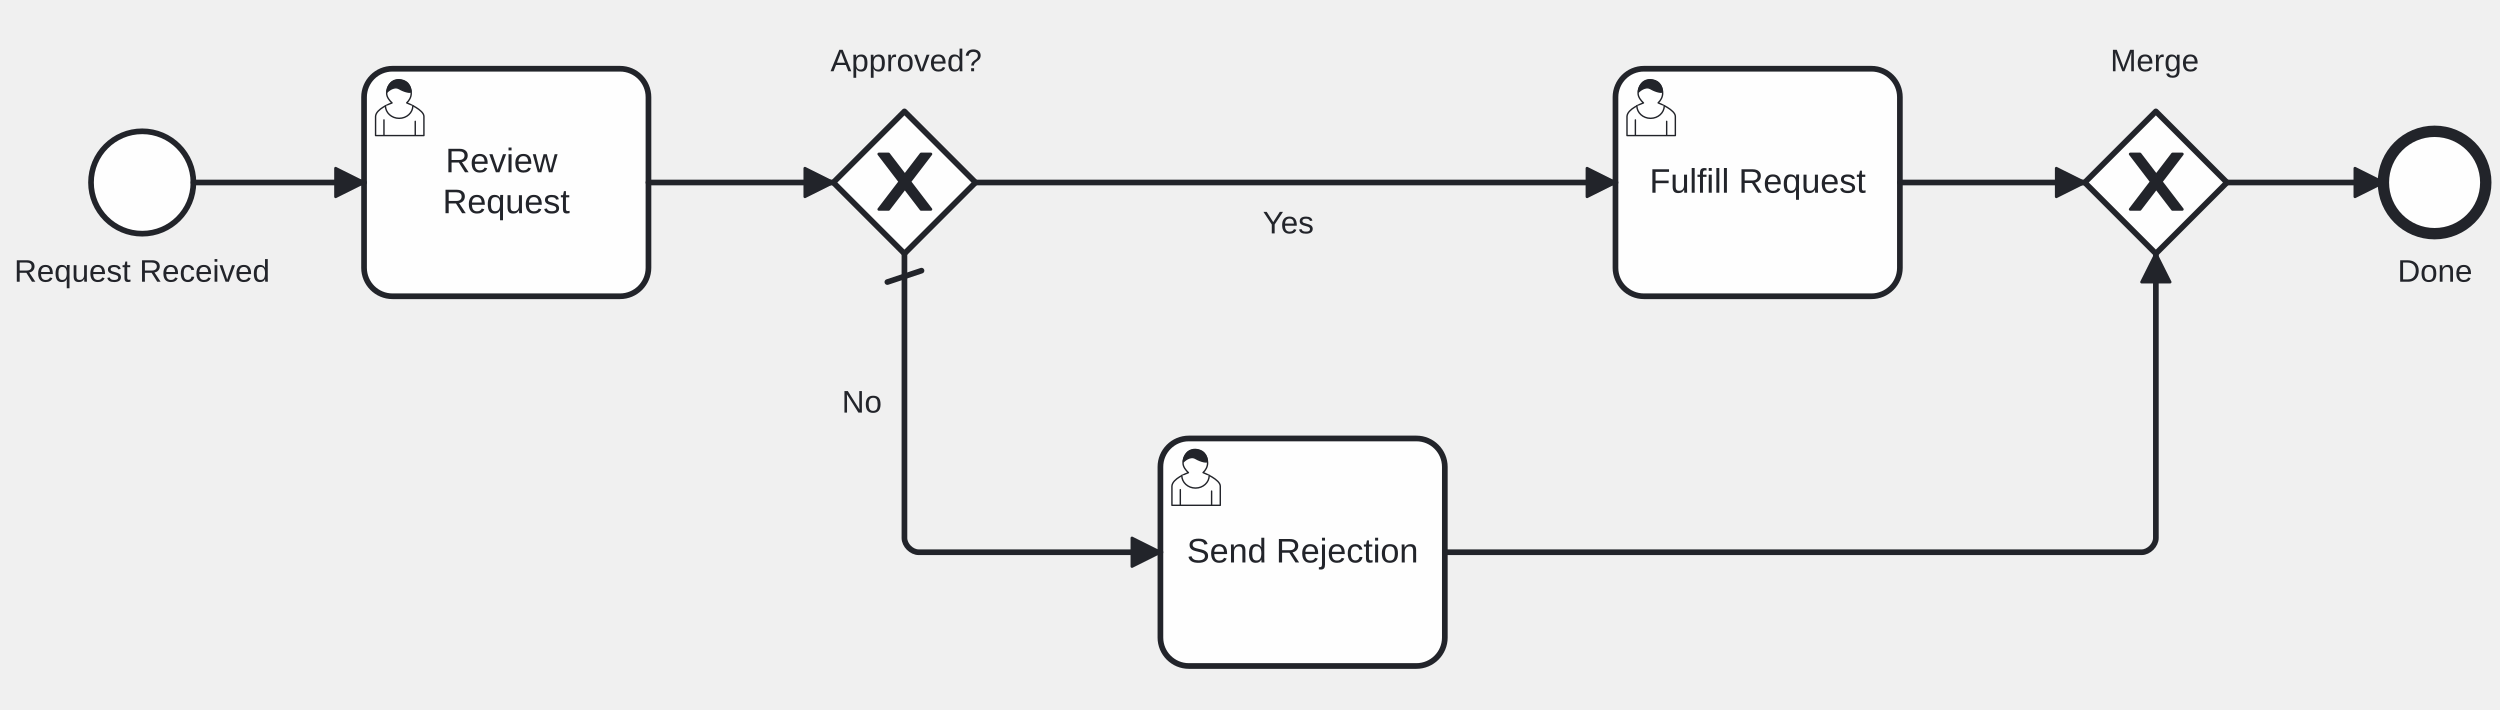
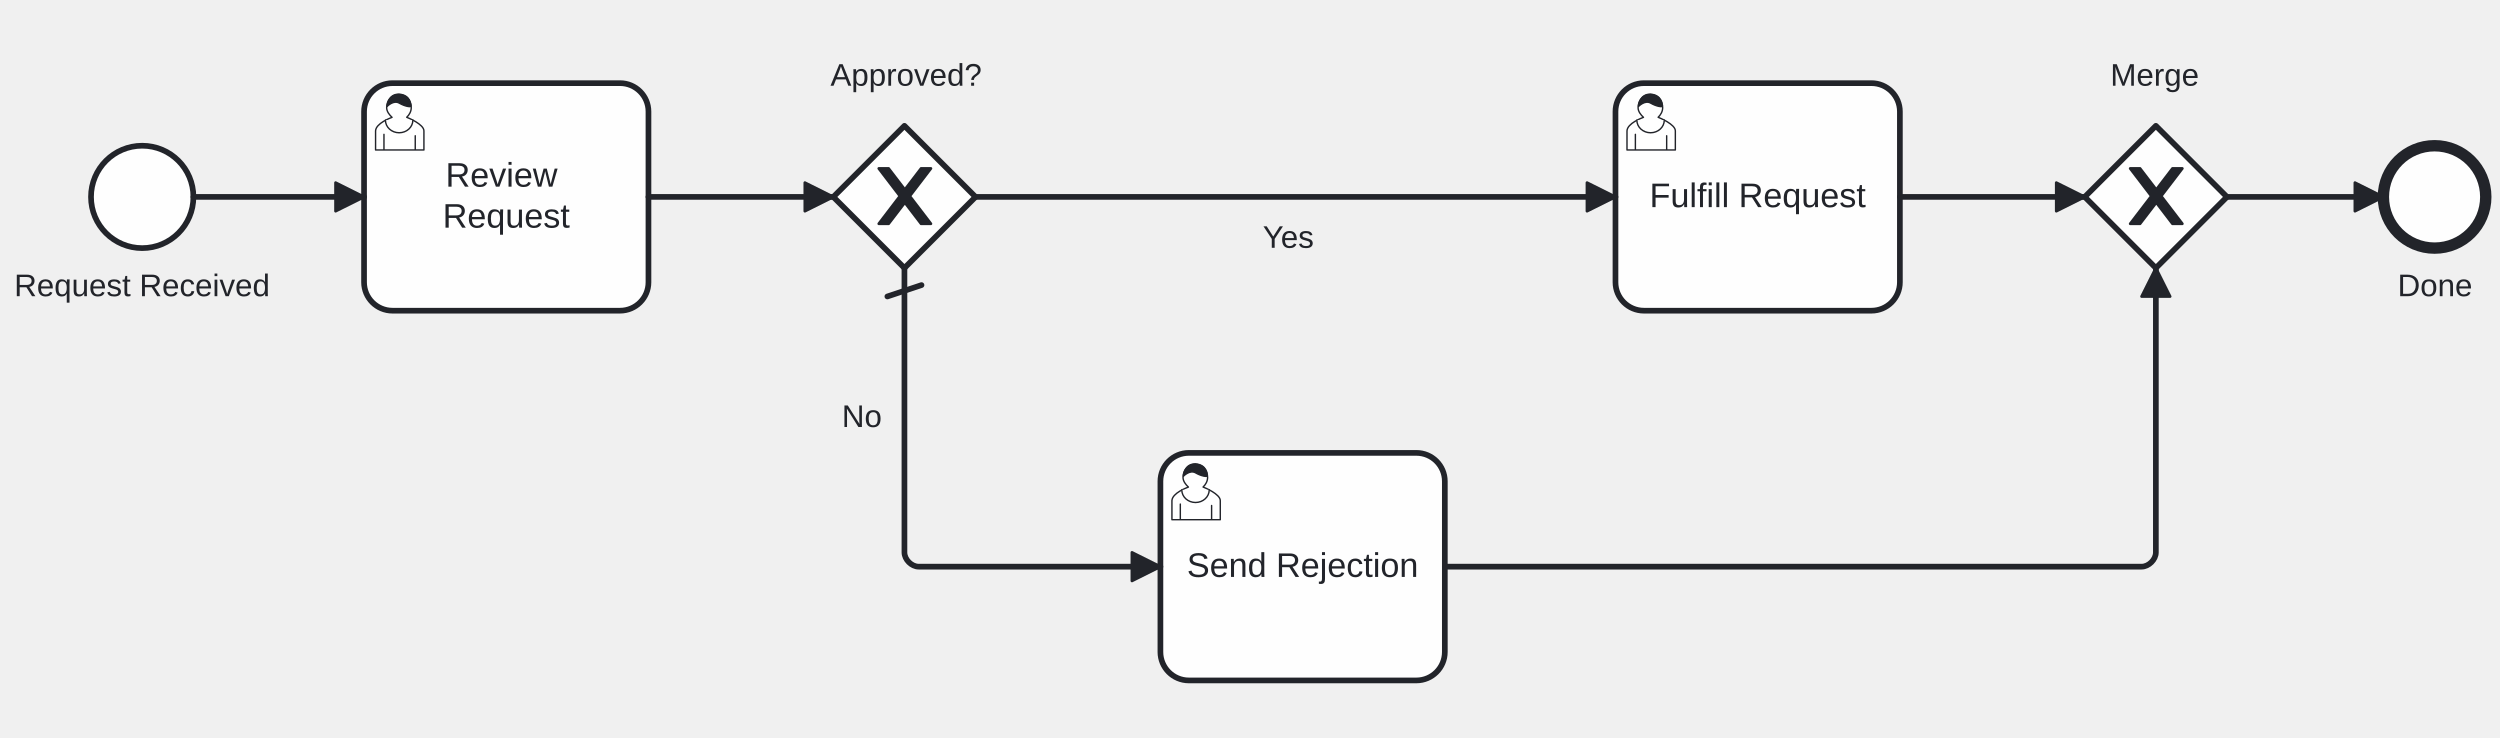
- <svg xmlns="http://www.w3.org/2000/svg" width="1040" height="295" viewBox="160 66 879 229" version="1.1">
-   <g class="djs-group">
-     <g class="djs-element djs-shape" data-element-id="Event_0dskcoo" style="display: block;" transform="translate(192, 102)">
+ <svg xmlns="http://www.w3.org/2000/svg" width="1040" height="307" viewBox="160 78 879 229" version="1.1">
+   <g class="djs-group">
+     <g class="djs-element djs-shape" data-element-id="Event_0dskcoo" style="display: block;" transform="translate(192, 114)">
      <g class="djs-visual">
        <circle cx="18" cy="18" r="18" style="stroke-linecap: round; stroke-linejoin: round; stroke: hsl(225, 10%, 15%); stroke-width: 2px; fill: white; fill-opacity: 0.95;" />
      </g>
      <rect style="fill: none; stroke-opacity: 0; stroke: white; stroke-width: 15px;" class="djs-hit djs-hit-all" x="0" y="0" width="36" height="36" />
      <circle cx="18" cy="18" r="23" style="fill: none;" class="djs-outline" />
    </g>
  </g>
  <g class="djs-group">
-     <g class="djs-element djs-shape" data-element-id="Gateway_0jdocql" style="display: block;" transform="translate(453, 95)">
-       <g class="djs-visual">
-         <polygon style="stroke-linecap: round; stroke-linejoin: round; stroke: hsl(225, 10%, 15%); stroke-width: 2px; fill: white; fill-opacity: 0.95;" points="25,0 50,25 25,50 0,25" />
-         <path style="fill: hsl(225, 10%, 15%); stroke-linecap: round; stroke-linejoin: round; stroke: hsl(225, 10%, 15%); stroke-width: 1px;" d="m 16,15 7.429,9.714 -7.429,9.714 3.429,0 5.714,-7.464 5.714,7.464 3.429,0 -7.429,-9.714 7.429,-9.714 -3.429,0 -5.714,7.464 -5.714,-7.464 -3.429,0 z" />
-       </g>
-       <rect style="fill: none; stroke-opacity: 0; stroke: white; stroke-width: 15px;" class="djs-hit djs-hit-all" x="0" y="0" width="50" height="50" />
-       <rect style="transform-box: fill-box; transform: rotate(45deg); transform-origin: center; fill: none;" x="2" y="2" rx="4" width="46" height="46" class="djs-outline" />
-     </g>
-   </g>
-   <g class="djs-group">
-     <g class="djs-element djs-shape" data-element-id="Gateway_1hd85cz" style="display: block;" transform="translate(893, 95)">
-       <g class="djs-visual">
-         <polygon style="stroke-linecap: round; stroke-linejoin: round; stroke: hsl(225, 10%, 15%); stroke-width: 2px; fill: white; fill-opacity: 0.95;" points="25,0 50,25 25,50 0,25" />
-         <path style="fill: hsl(225, 10%, 15%); stroke-linecap: round; stroke-linejoin: round; stroke: hsl(225, 10%, 15%); stroke-width: 1px;" d="m 16,15 7.429,9.714 -7.429,9.714 3.429,0 5.714,-7.464 5.714,7.464 3.429,0 -7.429,-9.714 7.429,-9.714 -3.429,0 -5.714,7.464 -5.714,-7.464 -3.429,0 z" />
-       </g>
-       <rect style="fill: none; stroke-opacity: 0; stroke: white; stroke-width: 15px;" class="djs-hit djs-hit-all" x="0" y="0" width="50" height="50" />
-       <rect style="transform-box: fill-box; transform: rotate(45deg); transform-origin: center; fill: none;" x="2" y="2" rx="4" width="46" height="46" class="djs-outline" />
-     </g>
-   </g>
-   <g class="djs-group">
-     <g class="djs-element djs-shape" data-element-id="Event_0a768vd" style="display: block;" transform="translate(998, 102)">
-       <g class="djs-visual">
-         <circle cx="18" cy="18" r="18" style="stroke-linecap: round; stroke-linejoin: round; stroke: hsl(225, 10%, 15%); stroke-width: 4px; fill: white; fill-opacity: 0.95;" />
-       </g>
-       <rect style="fill: none; stroke-opacity: 0; stroke: white; stroke-width: 15px;" class="djs-hit djs-hit-all" x="0" y="0" width="36" height="36" />
-       <circle cx="18" cy="18" r="24" style="fill: none;" class="djs-outline" />
-     </g>
-   </g>
-   <g class="djs-group">
-     <g class="djs-element djs-shape" data-element-id="Activity_1ra1cd4" style="display: block;" transform="translate(728, 80)">
-       <g class="djs-visual">
-         <rect x="0" y="0" width="100" height="80" rx="10" ry="10" style="stroke-linecap: round; stroke-linejoin: round; stroke: hsl(225, 10%, 15%); stroke-width: 2px; fill: white; fill-opacity: 0.95;" />
-         <text style="font-family: Arial, sans-serif; font-size: 12px; font-weight: normal; fill: hsl(225, 10%, 15%);" lineHeight="1.2" class="djs-label">
-           <tspan x="11.99" y="43.6">Fulfill Request</tspan>
-         </text>
-         <path style="fill: white; stroke-linecap: round; stroke-linejoin: round; stroke: hsl(225, 10%, 15%); stroke-width: 0.5px;" d="m 15,12 c 0.909,-0.845 1.594,-2.049 1.594,-3.385 0,-2.554 -1.805,-4.622 -4.357,-4.622 -2.552,0 -4.288,2.068 -4.288,4.622 0,1.348 0.974,2.562 1.896,3.405 -0.529,0.187 -5.669,2.097 -5.794,4.756 v 6.718 h 17 v -6.718 c 0,-2.298 -5.528,-4.595 -6.051,-4.776 zm -8,6 l 0,5.5 m 11,0 l 0,-5" />
-         <path style="fill: white; stroke-linecap: round; stroke-linejoin: round; stroke: hsl(225, 10%, 15%); stroke-width: 0.5px;" d="m 15,12 m 2.162,1.009 c 0,2.447 -2.158,4.431 -4.821,4.431 -2.665,0 -4.822,-1.981 -4.822,-4.431 " />
-         <path style="fill: hsl(225, 10%, 15%); stroke-linecap: round; stroke-linejoin: round; stroke: hsl(225, 10%, 15%); stroke-width: 0.5px;" d="m 15,12 m -6.9,-3.80 c 0,0 2.251,-2.358 4.274,-1.177 2.024,1.181 4.221,1.537 4.124,0.965 -0.098,-0.57 -0.117,-3.791 -4.191,-4.136 -3.575,0.001 -4.208,3.367 -4.207,4.348 z" />
-       </g>
-       <rect style="fill: none; stroke-opacity: 0; stroke: white; stroke-width: 15px;" class="djs-hit djs-hit-all" x="0" y="0" width="100" height="80" />
-       <rect x="-5" y="-5" rx="14" width="110" height="90" style="fill: none;" class="djs-outline" />
-     </g>
-   </g>
-   <g class="djs-group">
-     <g class="djs-element djs-shape" data-element-id="Activity_0ryvb1v" style="display: block;" transform="translate(568, 210)">
-       <g class="djs-visual">
-         <rect x="0" y="0" width="100" height="80" rx="10" ry="10" style="stroke-linecap: round; stroke-linejoin: round; stroke: hsl(225, 10%, 15%); stroke-width: 2px; fill: white; fill-opacity: 0.95;" />
-         <text style="font-family: Arial, sans-serif; font-size: 12px; font-weight: normal; fill: hsl(225, 10%, 15%);" lineHeight="1.2" class="djs-label">
-           <tspan x="9.314" y="43.6">Send Rejection</tspan>
-         </text>
-         <path style="fill: white; stroke-linecap: round; stroke-linejoin: round; stroke: hsl(225, 10%, 15%); stroke-width: 0.5px;" d="m 15,12 c 0.909,-0.845 1.594,-2.049 1.594,-3.385 0,-2.554 -1.805,-4.622 -4.357,-4.622 -2.552,0 -4.288,2.068 -4.288,4.622 0,1.348 0.974,2.562 1.896,3.405 -0.529,0.187 -5.669,2.097 -5.794,4.756 v 6.718 h 17 v -6.718 c 0,-2.298 -5.528,-4.595 -6.051,-4.776 zm -8,6 l 0,5.5 m 11,0 l 0,-5" />
-         <path style="fill: white; stroke-linecap: round; stroke-linejoin: round; stroke: hsl(225, 10%, 15%); stroke-width: 0.5px;" d="m 15,12 m 2.162,1.009 c 0,2.447 -2.158,4.431 -4.821,4.431 -2.665,0 -4.822,-1.981 -4.822,-4.431 " />
-         <path style="fill: hsl(225, 10%, 15%); stroke-linecap: round; stroke-linejoin: round; stroke: hsl(225, 10%, 15%); stroke-width: 0.5px;" d="m 15,12 m -6.9,-3.80 c 0,0 2.251,-2.358 4.274,-1.177 2.024,1.181 4.221,1.537 4.124,0.965 -0.098,-0.57 -0.117,-3.791 -4.191,-4.136 -3.575,0.001 -4.208,3.367 -4.207,4.348 z" />
-       </g>
-       <rect style="fill: none; stroke-opacity: 0; stroke: white; stroke-width: 15px;" class="djs-hit djs-hit-all" x="0" y="0" width="100" height="80" />
-       <rect x="-5" y="-5" rx="14" width="110" height="90" style="fill: none;" class="djs-outline" />
-     </g>
-   </g>
-   <g class="djs-group">
-     <g class="djs-element djs-shape" data-element-id="Activity_1a279je" style="display: block;" transform="translate(288, 80)">
+     <g class="djs-element djs-shape" data-element-id="Activity_1a279je" style="display: block;" transform="translate(288, 92)">
      <g class="djs-visual">
        <rect x="0" y="0" width="100" height="80" rx="10" ry="10" style="stroke-linecap: round; stroke-linejoin: round; stroke: hsl(225, 10%, 15%); stroke-width: 2px; fill: white; fill-opacity: 0.95;" />
        <text style="font-family: Arial, sans-serif; font-size: 12px; font-weight: normal; fill: hsl(225, 10%, 15%);" lineHeight="1.2" class="djs-label">
          <tspan x="28.664" y="36.4">Review </tspan>
          <tspan x="27.656" y="50.8">Request</tspan>
        </text>
        <path style="fill: white; stroke-linecap: round; stroke-linejoin: round; stroke: hsl(225, 10%, 15%); stroke-width: 0.5px;" d="m 15,12 c 0.909,-0.845 1.594,-2.049 1.594,-3.385 0,-2.554 -1.805,-4.622 -4.357,-4.622 -2.552,0 -4.288,2.068 -4.288,4.622 0,1.348 0.974,2.562 1.896,3.405 -0.529,0.187 -5.669,2.097 -5.794,4.756 v 6.718 h 17 v -6.718 c 0,-2.298 -5.528,-4.595 -6.051,-4.776 zm -8,6 l 0,5.5 m 11,0 l 0,-5" />
        <path style="fill: white; stroke-linecap: round; stroke-linejoin: round; stroke: hsl(225, 10%, 15%); stroke-width: 0.5px;" d="m 15,12 m 2.162,1.009 c 0,2.447 -2.158,4.431 -4.821,4.431 -2.665,0 -4.822,-1.981 -4.822,-4.431 " />
        <path style="fill: hsl(225, 10%, 15%); stroke-linecap: round; stroke-linejoin: round; stroke: hsl(225, 10%, 15%); stroke-width: 0.5px;" d="m 15,12 m -6.9,-3.80 c 0,0 2.251,-2.358 4.274,-1.177 2.024,1.181 4.221,1.537 4.124,0.965 -0.098,-0.57 -0.117,-3.791 -4.191,-4.136 -3.575,0.001 -4.208,3.367 -4.207,4.348 z" />
      </g>
      <rect style="fill: none; stroke-opacity: 0; stroke: white; stroke-width: 15px;" class="djs-hit djs-hit-all" x="0" y="0" width="100" height="80" />
      <rect x="-5" y="-5" rx="14" width="110" height="90" style="fill: none;" class="djs-outline" />
    </g>
  </g>
  <g class="djs-group">
-     <g class="djs-element djs-shape" data-element-id="Event_0dskcoo_label" style="display: block;" transform="translate(165, 145)">
+     <g class="djs-element djs-shape" data-element-id="Gateway_0jdocql" style="display: block;" transform="translate(453, 107)">
+       <g class="djs-visual">
+         <polygon style="stroke-linecap: round; stroke-linejoin: round; stroke: hsl(225, 10%, 15%); stroke-width: 2px; fill: white; fill-opacity: 0.95;" points="25,0 50,25 25,50 0,25" />
+         <path style="fill: hsl(225, 10%, 15%); stroke-linecap: round; stroke-linejoin: round; stroke: hsl(225, 10%, 15%); stroke-width: 1px;" d="m 16,15 7.429,9.714 -7.429,9.714 3.429,0 5.714,-7.464 5.714,7.464 3.429,0 -7.429,-9.714 7.429,-9.714 -3.429,0 -5.714,7.464 -5.714,-7.464 -3.429,0 z" />
+       </g>
+       <rect style="fill: none; stroke-opacity: 0; stroke: white; stroke-width: 15px;" class="djs-hit djs-hit-all" x="0" y="0" width="50" height="50" />
+       <rect style="transform-box: fill-box; transform: rotate(45deg); transform-origin: center; fill: none;" x="2" y="2" rx="4" width="46" height="46" class="djs-outline" />
+     </g>
+   </g>
+   <g class="djs-group">
+     <g class="djs-element djs-shape" data-element-id="Activity_0ryvb1v" style="display: block;" transform="translate(568, 222)">
+       <g class="djs-visual">
+         <rect x="0" y="0" width="100" height="80" rx="10" ry="10" style="stroke-linecap: round; stroke-linejoin: round; stroke: hsl(225, 10%, 15%); stroke-width: 2px; fill: white; fill-opacity: 0.95;" />
+         <text style="font-family: Arial, sans-serif; font-size: 12px; font-weight: normal; fill: hsl(225, 10%, 15%);" lineHeight="1.2" class="djs-label">
+           <tspan x="9.314" y="43.6">Send Rejection</tspan>
+         </text>
+         <path style="fill: white; stroke-linecap: round; stroke-linejoin: round; stroke: hsl(225, 10%, 15%); stroke-width: 0.5px;" d="m 15,12 c 0.909,-0.845 1.594,-2.049 1.594,-3.385 0,-2.554 -1.805,-4.622 -4.357,-4.622 -2.552,0 -4.288,2.068 -4.288,4.622 0,1.348 0.974,2.562 1.896,3.405 -0.529,0.187 -5.669,2.097 -5.794,4.756 v 6.718 h 17 v -6.718 c 0,-2.298 -5.528,-4.595 -6.051,-4.776 zm -8,6 l 0,5.5 m 11,0 l 0,-5" />
+         <path style="fill: white; stroke-linecap: round; stroke-linejoin: round; stroke: hsl(225, 10%, 15%); stroke-width: 0.5px;" d="m 15,12 m 2.162,1.009 c 0,2.447 -2.158,4.431 -4.821,4.431 -2.665,0 -4.822,-1.981 -4.822,-4.431 " />
+         <path style="fill: hsl(225, 10%, 15%); stroke-linecap: round; stroke-linejoin: round; stroke: hsl(225, 10%, 15%); stroke-width: 0.5px;" d="m 15,12 m -6.9,-3.80 c 0,0 2.251,-2.358 4.274,-1.177 2.024,1.181 4.221,1.537 4.124,0.965 -0.098,-0.57 -0.117,-3.791 -4.191,-4.136 -3.575,0.001 -4.208,3.367 -4.207,4.348 z" />
+       </g>
+       <rect style="fill: none; stroke-opacity: 0; stroke: white; stroke-width: 15px;" class="djs-hit djs-hit-all" x="0" y="0" width="100" height="80" />
+       <rect x="-5" y="-5" rx="14" width="110" height="90" style="fill: none;" class="djs-outline" />
+     </g>
+   </g>
+   <g class="djs-group">
+     <g class="djs-element djs-shape" data-element-id="Activity_1ra1cd4" style="display: block;" transform="translate(728, 92)">
+       <g class="djs-visual">
+         <rect x="0" y="0" width="100" height="80" rx="10" ry="10" style="stroke-linecap: round; stroke-linejoin: round; stroke: hsl(225, 10%, 15%); stroke-width: 2px; fill: white; fill-opacity: 0.95;" />
+         <text style="font-family: Arial, sans-serif; font-size: 12px; font-weight: normal; fill: hsl(225, 10%, 15%);" lineHeight="1.2" class="djs-label">
+           <tspan x="11.99" y="43.6">Fulfill Request</tspan>
+         </text>
+         <path style="fill: white; stroke-linecap: round; stroke-linejoin: round; stroke: hsl(225, 10%, 15%); stroke-width: 0.5px;" d="m 15,12 c 0.909,-0.845 1.594,-2.049 1.594,-3.385 0,-2.554 -1.805,-4.622 -4.357,-4.622 -2.552,0 -4.288,2.068 -4.288,4.622 0,1.348 0.974,2.562 1.896,3.405 -0.529,0.187 -5.669,2.097 -5.794,4.756 v 6.718 h 17 v -6.718 c 0,-2.298 -5.528,-4.595 -6.051,-4.776 zm -8,6 l 0,5.5 m 11,0 l 0,-5" />
+         <path style="fill: white; stroke-linecap: round; stroke-linejoin: round; stroke: hsl(225, 10%, 15%); stroke-width: 0.5px;" d="m 15,12 m 2.162,1.009 c 0,2.447 -2.158,4.431 -4.821,4.431 -2.665,0 -4.822,-1.981 -4.822,-4.431 " />
+         <path style="fill: hsl(225, 10%, 15%); stroke-linecap: round; stroke-linejoin: round; stroke: hsl(225, 10%, 15%); stroke-width: 0.5px;" d="m 15,12 m -6.9,-3.80 c 0,0 2.251,-2.358 4.274,-1.177 2.024,1.181 4.221,1.537 4.124,0.965 -0.098,-0.57 -0.117,-3.791 -4.191,-4.136 -3.575,0.001 -4.208,3.367 -4.207,4.348 z" />
+       </g>
+       <rect style="fill: none; stroke-opacity: 0; stroke: white; stroke-width: 15px;" class="djs-hit djs-hit-all" x="0" y="0" width="100" height="80" />
+       <rect x="-5" y="-5" rx="14" width="110" height="90" style="fill: none;" class="djs-outline" />
+     </g>
+   </g>
+   <g class="djs-group">
+     <g class="djs-element djs-shape" data-element-id="Gateway_1hd85cz" style="display: block;" transform="translate(893, 107)">
+       <g class="djs-visual">
+         <polygon style="stroke-linecap: round; stroke-linejoin: round; stroke: hsl(225, 10%, 15%); stroke-width: 2px; fill: white; fill-opacity: 0.95;" points="25,0 50,25 25,50 0,25" />
+         <path style="fill: hsl(225, 10%, 15%); stroke-linecap: round; stroke-linejoin: round; stroke: hsl(225, 10%, 15%); stroke-width: 1px;" d="m 16,15 7.429,9.714 -7.429,9.714 3.429,0 5.714,-7.464 5.714,7.464 3.429,0 -7.429,-9.714 7.429,-9.714 -3.429,0 -5.714,7.464 -5.714,-7.464 -3.429,0 z" />
+       </g>
+       <rect style="fill: none; stroke-opacity: 0; stroke: white; stroke-width: 15px;" class="djs-hit djs-hit-all" x="0" y="0" width="50" height="50" />
+       <rect style="transform-box: fill-box; transform: rotate(45deg); transform-origin: center; fill: none;" x="2" y="2" rx="4" width="46" height="46" class="djs-outline" />
+     </g>
+   </g>
+   <g class="djs-group">
+     <g class="djs-element djs-shape" data-element-id="Event_0a768vd" style="display: block;" transform="translate(998, 114)">
+       <g class="djs-visual">
+         <circle cx="18" cy="18" r="18" style="stroke-linecap: round; stroke-linejoin: round; stroke: hsl(225, 10%, 15%); stroke-width: 4px; fill: white; fill-opacity: 0.95;" />
+       </g>
+       <rect style="fill: none; stroke-opacity: 0; stroke: white; stroke-width: 15px;" class="djs-hit djs-hit-all" x="0" y="0" width="36" height="36" />
+       <circle cx="18" cy="18" r="24" style="fill: none;" class="djs-outline" />
+     </g>
+   </g>
+   <g class="djs-group">
+     <g class="djs-element djs-connection" data-element-id="Flow_0tql777" style="display: block;">
+       <g class="djs-visual">
+         <defs>
+           <marker id="marker-seq-0" viewBox="0 0 20 20" refX="11" refY="10" markerWidth="10" markerHeight="10" orient="auto">
+             <path d="M 1 5 L 11 10 L 1 15 Z" style="stroke-linecap: round; stroke-linejoin: round; stroke: hsl(225, 10%, 15%); stroke-width: 1px; fill: hsl(225, 10%, 15%);" />
+           </marker>
+         </defs>
+         <path style="fill: none; stroke-linecap: round; stroke-linejoin: round; stroke: hsl(225, 10%, 15%); stroke-width: 2px; marker-end: url(#marker-seq-0);" data-corner-radius="5" d="M228,132L288,132" />
+       </g>
+       <path d="M228,132L288,132" style="fill: none; stroke-opacity: 0; stroke: white; stroke-width: 15px;" class="djs-hit djs-hit-stroke" />
+       <rect x="223" y="127" rx="4" width="70" height="10" style="fill: none;" class="djs-outline" />
+     </g>
+   </g>
+   <g class="djs-group">
+     <g class="djs-element djs-connection" data-element-id="Flow_1vd4vzj" style="display: block;">
+       <g class="djs-visual">
+         <defs>
+           <marker id="marker-seq-1" viewBox="0 0 20 20" refX="11" refY="10" markerWidth="10" markerHeight="10" orient="auto">
+             <path d="M 1 5 L 11 10 L 1 15 Z" style="stroke-linecap: round; stroke-linejoin: round; stroke: hsl(225, 10%, 15%); stroke-width: 1px; fill: hsl(225, 10%, 15%);" />
+           </marker>
+         </defs>
+         <path style="fill: none; stroke-linecap: round; stroke-linejoin: round; stroke: hsl(225, 10%, 15%); stroke-width: 2px; marker-end: url(#marker-seq-1);" data-corner-radius="5" d="M503,132L728,132" />
+       </g>
+       <path d="M503,132L728,132" style="fill: none; stroke-opacity: 0; stroke: white; stroke-width: 15px;" class="djs-hit djs-hit-stroke" />
+       <rect x="498" y="127" rx="4" width="235" height="10" style="fill: none;" class="djs-outline" />
+     </g>
+   </g>
+   <g class="djs-group">
+     <g class="djs-element djs-connection" data-element-id="Flow_109need" style="display: block;">
+       <g class="djs-visual">
+         <defs>
+           <marker id="marker-seq-2" viewBox="0 0 20 20" refX="11" refY="10" markerWidth="10" markerHeight="10" orient="auto">
+             <path d="M 1 5 L 11 10 L 1 15 Z" style="stroke-linecap: round; stroke-linejoin: round; stroke: hsl(225, 10%, 15%); stroke-width: 1px; fill: hsl(225, 10%, 15%);" />
+           </marker>
+         </defs>
+         <path style="fill: none; stroke-linecap: round; stroke-linejoin: round; stroke: hsl(225, 10%, 15%); stroke-width: 2px; marker-end: url(#marker-seq-2);" data-corner-radius="5" d="M828,132L893,132" />
+       </g>
+       <path d="M828,132L893,132" style="fill: none; stroke-opacity: 0; stroke: white; stroke-width: 15px;" class="djs-hit djs-hit-stroke" />
+       <rect x="823" y="127" rx="4" width="75" height="10" style="fill: none;" class="djs-outline" />
+     </g>
+   </g>
+   <g class="djs-group">
+     <g class="djs-element djs-connection" data-element-id="Flow_1juidsl" style="display: block;">
+       <g class="djs-visual">
+         <defs>
+           <marker id="marker-seq-3" viewBox="0 0 20 20" refX="11" refY="10" markerWidth="10" markerHeight="10" orient="auto">
+             <path d="M 1 5 L 11 10 L 1 15 Z" style="stroke-linecap: round; stroke-linejoin: round; stroke: hsl(225, 10%, 15%); stroke-width: 1px; fill: hsl(225, 10%, 15%);" />
+           </marker>
+         </defs>
+         <path style="fill: none; stroke-linecap: round; stroke-linejoin: round; stroke: hsl(225, 10%, 15%); stroke-width: 2px; marker-end: url(#marker-seq-3);" data-corner-radius="5" d="M943,132L998,132" />
+       </g>
+       <path d="M943,132L998,132" style="fill: none; stroke-opacity: 0; stroke: white; stroke-width: 15px;" class="djs-hit djs-hit-stroke" />
+       <rect x="938" y="127" rx="4" width="65" height="10" style="fill: none;" class="djs-outline" />
+     </g>
+   </g>
+   <g class="djs-group">
+     <g class="djs-element djs-connection" data-element-id="Flow_0pkj4i7" style="display: block;">
+       <g class="djs-visual">
+         <defs>
+           <marker id="marker-seq-4" viewBox="0 0 20 20" refX="11" refY="10" markerWidth="10" markerHeight="10" orient="auto">
+             <path d="M 1 5 L 11 10 L 1 15 Z" style="stroke-linecap: round; stroke-linejoin: round; stroke: hsl(225, 10%, 15%); stroke-width: 1px; fill: hsl(225, 10%, 15%);" />
+           </marker>
+           <marker id="marker-seq-5" viewBox="0 0 20 20" refX="0" refY="10" markerWidth="10" markerHeight="10" orient="auto">
+             <path d="M 6 4 L 10 16" style="stroke-linecap: round; stroke-linejoin: round; stroke: hsl(225, 10%, 15%); stroke-width: 2px; fill: none;" />
+           </marker>
+         </defs>
+         <path style="fill: none; stroke-linecap: round; stroke-linejoin: round; stroke: hsl(225, 10%, 15%); stroke-width: 2px; marker-end: url(#marker-seq-4); marker-start: url(#marker-seq-5);" data-corner-radius="5" d="M478,157L478,257C478,259.5,480.5,262,483,262L568,262" />
+       </g>
+       <path d="M478,157L478,262L568,262" style="fill: none; stroke-opacity: 0; stroke: white; stroke-width: 15px;" class="djs-hit djs-hit-stroke" />
+       <rect x="473" y="152" rx="4" width="100" height="115" style="fill: none;" class="djs-outline" />
+     </g>
+   </g>
+   <g class="djs-group">
+     <g class="djs-element djs-connection" data-element-id="Flow_1mt6667" style="display: block;">
+       <g class="djs-visual">
+         <defs>
+           <marker id="marker-seq-6" viewBox="0 0 20 20" refX="11" refY="10" markerWidth="10" markerHeight="10" orient="auto">
+             <path d="M 1 5 L 11 10 L 1 15 Z" style="stroke-linecap: round; stroke-linejoin: round; stroke: hsl(225, 10%, 15%); stroke-width: 1px; fill: hsl(225, 10%, 15%);" />
+           </marker>
+         </defs>
+         <path style="fill: none; stroke-linecap: round; stroke-linejoin: round; stroke: hsl(225, 10%, 15%); stroke-width: 2px; marker-end: url(#marker-seq-6);" data-corner-radius="5" d="M668,262L913,262C915.5,262,918,259.5,918,257L918,157" />
+       </g>
+       <path d="M668,262L918,262L918,157" style="fill: none; stroke-opacity: 0; stroke: white; stroke-width: 15px;" class="djs-hit djs-hit-stroke" />
+       <rect x="663" y="152" rx="4" width="260" height="115" style="fill: none;" class="djs-outline" />
+     </g>
+   </g>
+   <g class="djs-group">
+     <g class="djs-element djs-connection" data-element-id="Flow_0uy0kub" style="display: block;">
+       <g class="djs-visual">
+         <defs>
+           <marker id="marker-seq-7" viewBox="0 0 20 20" refX="11" refY="10" markerWidth="10" markerHeight="10" orient="auto">
+             <path d="M 1 5 L 11 10 L 1 15 Z" style="stroke-linecap: round; stroke-linejoin: round; stroke: hsl(225, 10%, 15%); stroke-width: 1px; fill: hsl(225, 10%, 15%);" />
+           </marker>
+         </defs>
+         <path style="fill: none; stroke-linecap: round; stroke-linejoin: round; stroke: hsl(225, 10%, 15%); stroke-width: 2px; marker-end: url(#marker-seq-7);" data-corner-radius="5" d="M388,132L453,132" />
+       </g>
+       <path d="M388,132L453,132" style="fill: none; stroke-opacity: 0; stroke: white; stroke-width: 15px;" class="djs-hit djs-hit-stroke" />
+       <rect x="383" y="127" rx="4" width="75" height="10" style="fill: none;" class="djs-outline" />
+     </g>
+   </g>
+   <g class="djs-group">
+     <g class="djs-element djs-shape" data-element-id="Event_0dskcoo_label" style="display: block;" transform="translate(165, 157)">
      <g class="djs-visual">
        <text style="font-family: Arial, sans-serif; font-size: 11px; font-weight: normal; fill: hsl(225, 10%, 15%);" lineHeight="1.2" class="djs-label">
          <tspan x="0" y="9.9">Request Received</tspan>
        </text>
      </g>
      <rect style="fill: none; stroke-opacity: 0; stroke: white; stroke-width: 15px;" class="djs-hit djs-hit-all" x="0" y="0" width="90" height="14" />
      <rect x="-5" y="-5" rx="4" width="100" height="24" style="fill: none;" class="djs-outline" />
    </g>
  </g>
  <g class="djs-group">
-     <g class="djs-element djs-shape" data-element-id="Gateway_0jdocql_label" style="display: block;" transform="translate(452, 71)">
+     <g class="djs-element djs-shape" data-element-id="Gateway_0jdocql_label" style="display: block;" transform="translate(452, 83)">
      <g class="djs-visual">
        <text style="font-family: Arial, sans-serif; font-size: 11px; font-weight: normal; fill: hsl(225, 10%, 15%);" lineHeight="1.2" class="djs-label">
          <tspan x="0" y="9.9">Approved?</tspan>
        </text>
      </g>
      <rect style="fill: none; stroke-opacity: 0; stroke: white; stroke-width: 15px;" class="djs-hit djs-hit-all" x="0" y="0" width="54" height="14" />
      <rect x="-5" y="-5" rx="4" width="64" height="24" style="fill: none;" class="djs-outline" />
    </g>
  </g>
  <g class="djs-group">
-     <g class="djs-element djs-shape" data-element-id="Gateway_1hd85cz_label" style="display: block;" transform="translate(902, 71)">
+     <g class="djs-element djs-shape" data-element-id="Gateway_1hd85cz_label" style="display: block;" transform="translate(902, 83)">
      <g class="djs-visual">
        <text style="font-family: Arial, sans-serif; font-size: 11px; font-weight: normal; fill: hsl(225, 10%, 15%);" lineHeight="1.2" class="djs-label">
          <tspan x="0" y="9.9">Merge</tspan>
        </text>
      </g>
      <rect style="fill: none; stroke-opacity: 0; stroke: white; stroke-width: 15px;" class="djs-hit djs-hit-all" x="0" y="0" width="32" height="14" />
      <rect x="-5" y="-5" rx="4" width="42" height="24" style="fill: none;" class="djs-outline" />
    </g>
  </g>
  <g class="djs-group">
-     <g class="djs-element djs-shape" data-element-id="Event_0a768vd_label" style="display: block;" transform="translate(1003, 145)">
+     <g class="djs-element djs-shape" data-element-id="Event_0a768vd_label" style="display: block;" transform="translate(1003, 157)">
      <g class="djs-visual">
        <text style="font-family: Arial, sans-serif; font-size: 11px; font-weight: normal; fill: hsl(225, 10%, 15%);" lineHeight="1.2" class="djs-label">
          <tspan x="0" y="9.9">Done</tspan>
        </text>
      </g>
      <rect style="fill: none; stroke-opacity: 0; stroke: white; stroke-width: 15px;" class="djs-hit djs-hit-all" x="0" y="0" width="27" height="14" />
      <rect x="-5" y="-5" rx="4" width="37" height="24" style="fill: none;" class="djs-outline" />
    </g>
  </g>
  <g class="djs-group">
-     <g class="djs-element djs-connection" data-element-id="Flow_0tql777" style="display: block;">
-       <g class="djs-visual">
-         <defs>
-           <marker id="marker-seq-0" viewBox="0 0 20 20" refX="11" refY="10" markerWidth="10" markerHeight="10" orient="auto">
-             <path d="M 1 5 L 11 10 L 1 15 Z" style="stroke-linecap: round; stroke-linejoin: round; stroke: hsl(225, 10%, 15%); stroke-width: 1px; fill: hsl(225, 10%, 15%);" />
-           </marker>
-         </defs>
-         <path style="fill: none; stroke-linecap: round; stroke-linejoin: round; stroke: hsl(225, 10%, 15%); stroke-width: 2px; marker-end: url(#marker-seq-0);" data-corner-radius="5" d="M228,120L288,120" />
-       </g>
-       <path d="M228,120L288,120" style="fill: none; stroke-opacity: 0; stroke: white; stroke-width: 15px;" class="djs-hit djs-hit-stroke" />
-       <rect x="223" y="115" rx="4" width="70" height="10" style="fill: none;" class="djs-outline" />
-     </g>
-   </g>
-   <g class="djs-group">
-     <g class="djs-element djs-connection" data-element-id="Flow_0uy0kub" style="display: block;">
-       <g class="djs-visual">
-         <defs>
-           <marker id="marker-seq-1" viewBox="0 0 20 20" refX="11" refY="10" markerWidth="10" markerHeight="10" orient="auto">
-             <path d="M 1 5 L 11 10 L 1 15 Z" style="stroke-linecap: round; stroke-linejoin: round; stroke: hsl(225, 10%, 15%); stroke-width: 1px; fill: hsl(225, 10%, 15%);" />
-           </marker>
-         </defs>
-         <path style="fill: none; stroke-linecap: round; stroke-linejoin: round; stroke: hsl(225, 10%, 15%); stroke-width: 2px; marker-end: url(#marker-seq-1);" data-corner-radius="5" d="M388,120L453,120" />
-       </g>
-       <path d="M388,120L453,120" style="fill: none; stroke-opacity: 0; stroke: white; stroke-width: 15px;" class="djs-hit djs-hit-stroke" />
-       <rect x="383" y="115" rx="4" width="75" height="10" style="fill: none;" class="djs-outline" />
-     </g>
-   </g>
-   <g class="djs-group">
-     <g class="djs-element djs-connection" data-element-id="Flow_1vd4vzj" style="display: block;">
-       <g class="djs-visual">
-         <defs>
-           <marker id="marker-seq-2" viewBox="0 0 20 20" refX="11" refY="10" markerWidth="10" markerHeight="10" orient="auto">
-             <path d="M 1 5 L 11 10 L 1 15 Z" style="stroke-linecap: round; stroke-linejoin: round; stroke: hsl(225, 10%, 15%); stroke-width: 1px; fill: hsl(225, 10%, 15%);" />
-           </marker>
-         </defs>
-         <path style="fill: none; stroke-linecap: round; stroke-linejoin: round; stroke: hsl(225, 10%, 15%); stroke-width: 2px; marker-end: url(#marker-seq-2);" data-corner-radius="5" d="M503,120L728,120" />
-       </g>
-       <path d="M503,120L728,120" style="fill: none; stroke-opacity: 0; stroke: white; stroke-width: 15px;" class="djs-hit djs-hit-stroke" />
-       <rect x="498" y="115" rx="4" width="235" height="10" style="fill: none;" class="djs-outline" />
-     </g>
-   </g>
-   <g class="djs-group">
-     <g class="djs-element djs-connection" data-element-id="Flow_0pkj4i7" style="display: block;">
-       <g class="djs-visual">
-         <defs>
-           <marker id="marker-seq-3" viewBox="0 0 20 20" refX="11" refY="10" markerWidth="10" markerHeight="10" orient="auto">
-             <path d="M 1 5 L 11 10 L 1 15 Z" style="stroke-linecap: round; stroke-linejoin: round; stroke: hsl(225, 10%, 15%); stroke-width: 1px; fill: hsl(225, 10%, 15%);" />
-           </marker>
-           <marker id="marker-seq-4" viewBox="0 0 20 20" refX="0" refY="10" markerWidth="10" markerHeight="10" orient="auto">
-             <path d="M 6 4 L 10 16" style="stroke-linecap: round; stroke-linejoin: round; stroke: hsl(225, 10%, 15%); stroke-width: 2px; fill: none;" />
-           </marker>
-         </defs>
-         <path style="fill: none; stroke-linecap: round; stroke-linejoin: round; stroke: hsl(225, 10%, 15%); stroke-width: 2px; marker-end: url(#marker-seq-3); marker-start: url(#marker-seq-4);" data-corner-radius="5" d="M478,145L478,245C478,247.5,480.5,250,483,250L568,250" />
-       </g>
-       <path d="M478,145L478,250L568,250" style="fill: none; stroke-opacity: 0; stroke: white; stroke-width: 15px;" class="djs-hit djs-hit-stroke" />
-       <rect x="473" y="140" rx="4" width="100" height="115" style="fill: none;" class="djs-outline" />
-     </g>
-   </g>
-   <g class="djs-group">
-     <g class="djs-element djs-connection" data-element-id="Flow_109need" style="display: block;">
-       <g class="djs-visual">
-         <defs>
-           <marker id="marker-seq-5" viewBox="0 0 20 20" refX="11" refY="10" markerWidth="10" markerHeight="10" orient="auto">
-             <path d="M 1 5 L 11 10 L 1 15 Z" style="stroke-linecap: round; stroke-linejoin: round; stroke: hsl(225, 10%, 15%); stroke-width: 1px; fill: hsl(225, 10%, 15%);" />
-           </marker>
-         </defs>
-         <path style="fill: none; stroke-linecap: round; stroke-linejoin: round; stroke: hsl(225, 10%, 15%); stroke-width: 2px; marker-end: url(#marker-seq-5);" data-corner-radius="5" d="M828,120L893,120" />
-       </g>
-       <path d="M828,120L893,120" style="fill: none; stroke-opacity: 0; stroke: white; stroke-width: 15px;" class="djs-hit djs-hit-stroke" />
-       <rect x="823" y="115" rx="4" width="75" height="10" style="fill: none;" class="djs-outline" />
-     </g>
-   </g>
-   <g class="djs-group">
-     <g class="djs-element djs-connection" data-element-id="Flow_1mt6667" style="display: block;">
-       <g class="djs-visual">
-         <defs>
-           <marker id="marker-seq-6" viewBox="0 0 20 20" refX="11" refY="10" markerWidth="10" markerHeight="10" orient="auto">
-             <path d="M 1 5 L 11 10 L 1 15 Z" style="stroke-linecap: round; stroke-linejoin: round; stroke: hsl(225, 10%, 15%); stroke-width: 1px; fill: hsl(225, 10%, 15%);" />
-           </marker>
-         </defs>
-         <path style="fill: none; stroke-linecap: round; stroke-linejoin: round; stroke: hsl(225, 10%, 15%); stroke-width: 2px; marker-end: url(#marker-seq-6);" data-corner-radius="5" d="M668,250L913,250C915.5,250,918,247.5,918,245L918,145" />
-       </g>
-       <path d="M668,250L918,250L918,145" style="fill: none; stroke-opacity: 0; stroke: white; stroke-width: 15px;" class="djs-hit djs-hit-stroke" />
-       <rect x="663" y="140" rx="4" width="260" height="115" style="fill: none;" class="djs-outline" />
-     </g>
-   </g>
-   <g class="djs-group">
-     <g class="djs-element djs-connection" data-element-id="Flow_1juidsl" style="display: block;">
-       <g class="djs-visual">
-         <defs>
-           <marker id="marker-seq-7" viewBox="0 0 20 20" refX="11" refY="10" markerWidth="10" markerHeight="10" orient="auto">
-             <path d="M 1 5 L 11 10 L 1 15 Z" style="stroke-linecap: round; stroke-linejoin: round; stroke: hsl(225, 10%, 15%); stroke-width: 1px; fill: hsl(225, 10%, 15%);" />
-           </marker>
-         </defs>
-         <path style="fill: none; stroke-linecap: round; stroke-linejoin: round; stroke: hsl(225, 10%, 15%); stroke-width: 2px; marker-end: url(#marker-seq-7);" data-corner-radius="5" d="M943,120L998,120" />
-       </g>
-       <path d="M943,120L998,120" style="fill: none; stroke-opacity: 0; stroke: white; stroke-width: 15px;" class="djs-hit djs-hit-stroke" />
-       <rect x="938" y="115" rx="4" width="65" height="10" style="fill: none;" class="djs-outline" />
-     </g>
-   </g>
-   <g class="djs-group">
-     <g class="djs-element djs-shape" data-element-id="Flow_1vd4vzj_label" style="display: block;" transform="translate(604, 128)">
+     <g class="djs-element djs-shape" data-element-id="Flow_1vd4vzj_label" style="display: block;" transform="translate(604, 140)">
      <g class="djs-visual">
        <text style="font-family: Arial, sans-serif; font-size: 11px; font-weight: normal; fill: hsl(225, 10%, 15%);" lineHeight="1.2" class="djs-label">
          <tspan x="0" y="9.9">Yes</tspan>
        </text>
      </g>
      <rect style="fill: none; stroke-opacity: 0; stroke: white; stroke-width: 15px;" class="djs-hit djs-hit-all" x="0" y="0" width="19" height="14" />
      <rect x="-5" y="-5" rx="4" width="29" height="24" style="fill: none;" class="djs-outline" />
    </g>
  </g>
  <g class="djs-group">
-     <g class="djs-element djs-shape" data-element-id="Flow_0pkj4i7_label" style="display: block;" transform="translate(456, 191)">
+     <g class="djs-element djs-shape" data-element-id="Flow_0pkj4i7_label" style="display: block;" transform="translate(456, 203)">
      <g class="djs-visual">
        <text style="font-family: Arial, sans-serif; font-size: 11px; font-weight: normal; fill: hsl(225, 10%, 15%);" lineHeight="1.2" class="djs-label">
          <tspan x="0" y="9.9">No</tspan>
        </text>
      </g>
      <rect style="fill: none; stroke-opacity: 0; stroke: white; stroke-width: 15px;" class="djs-hit djs-hit-all" x="0" y="0" width="15" height="14" />
      <rect x="-5" y="-5" rx="4" width="25" height="24" style="fill: none;" class="djs-outline" />
    </g>
  </g>
</svg>
